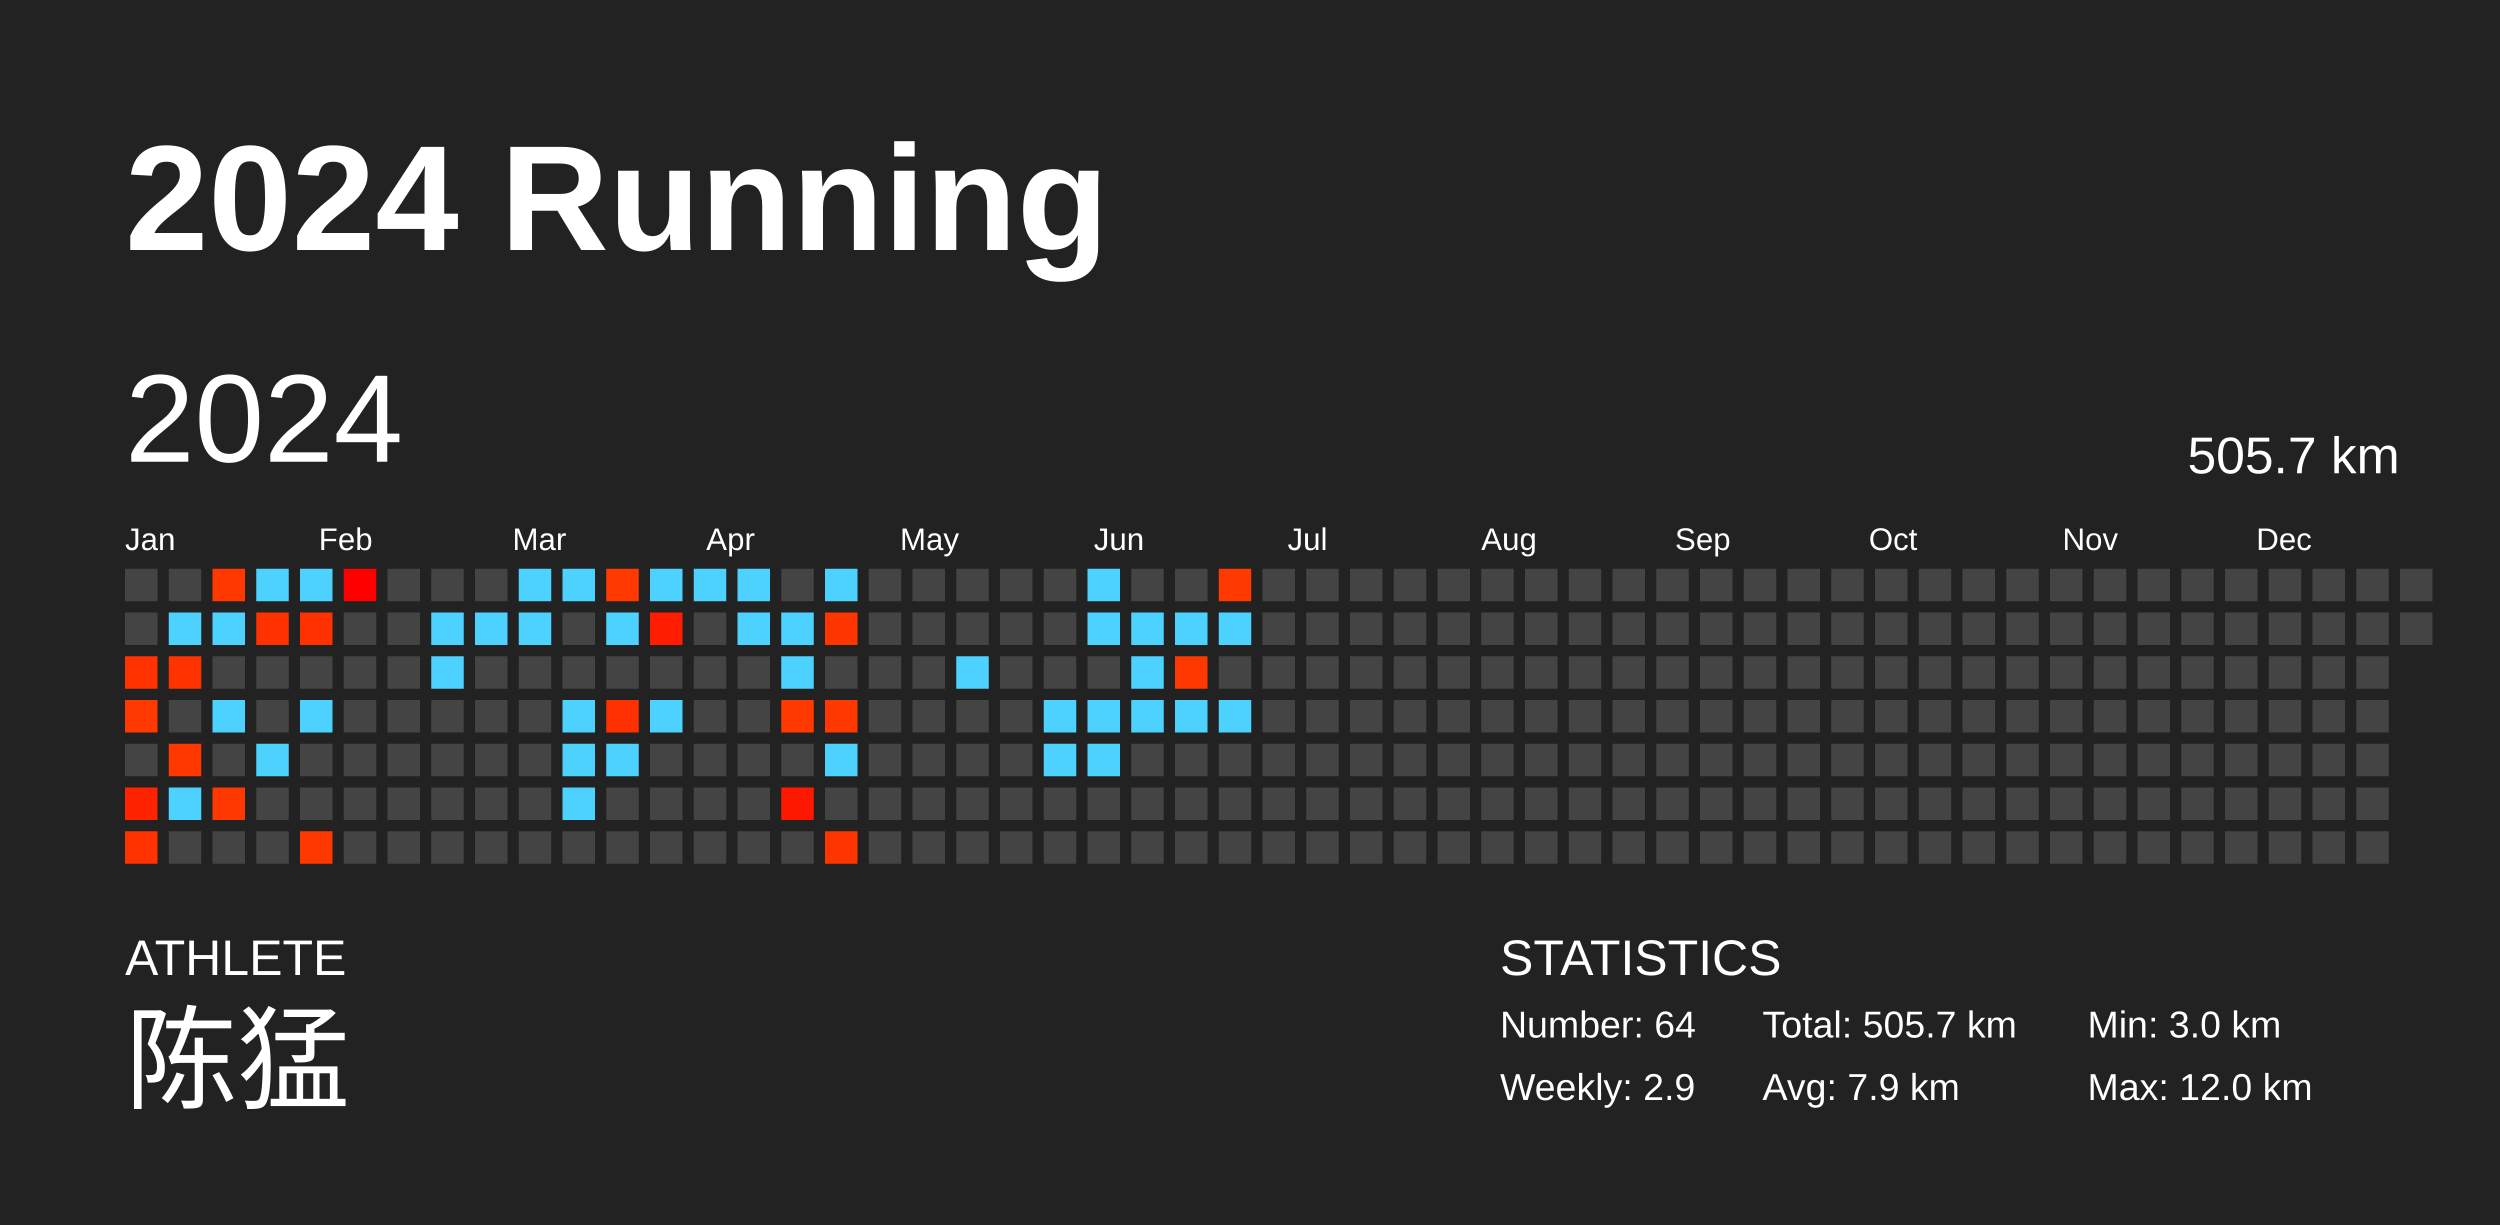
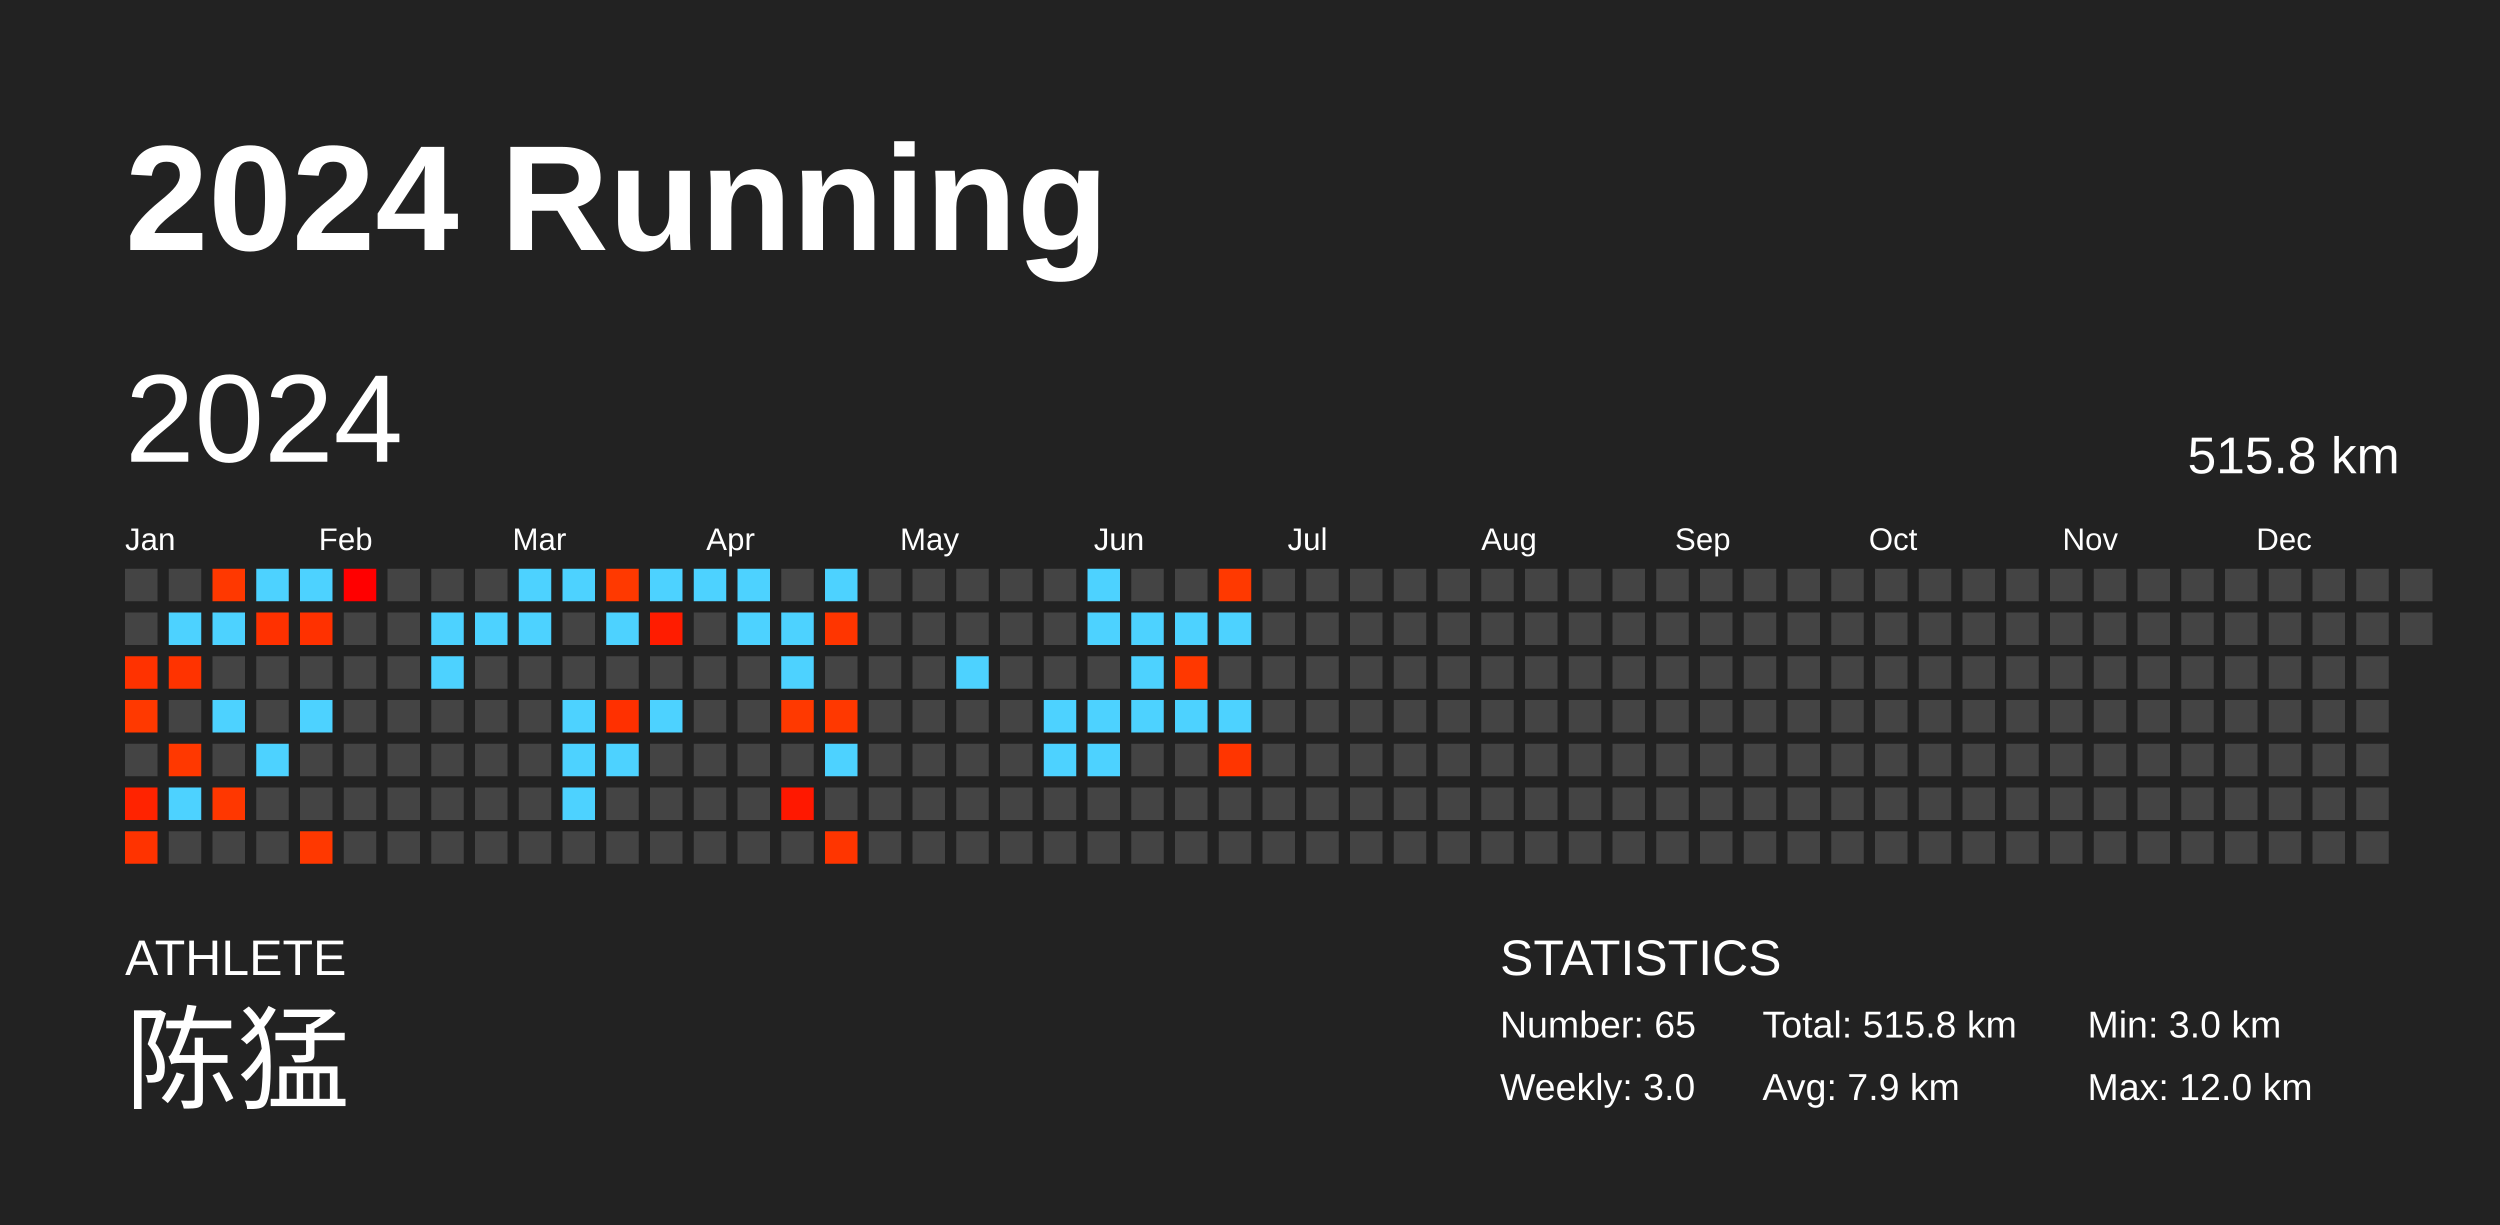
<svg xmlns="http://www.w3.org/2000/svg" baseProfile="full" height="98mm" version="1.1" viewBox="0,0,200,98" width="200mm">
  <defs />
  <rect fill="#222222" height="98" width="200" x="0" y="0" />
  <text fill="#FFFFFF" style="font-size:12px; font-family:Arial; font-weight:bold;" x="10" y="20">2024 Running</text>
  <text fill="#FFFFFF" style="font-size:4px; font-family:Arial" x="10" y="78">ATHLETE</text>
  <text fill="#FFFFFF" style="font-size:9px; font-family:Arial" x="10" y="88">陈猛</text>
  <text fill="#FFFFFF" style="font-size:4px; font-family:Arial" x="120" y="78">STATISTICS</text>
-   <text fill="#FFFFFF" style="font-size:3px; font-family:Arial" x="120" y="83">Number: 64</text>
-   <text fill="#FFFFFF" style="font-size:3px; font-family:Arial" x="120" y="88">Weekly: 2.9</text>
-   <text fill="#FFFFFF" style="font-size:3px; font-family:Arial" x="141" y="83">Total: 505.7 km</text>
+   <text fill="#FFFFFF" style="font-size:3px; font-family:Arial" x="120" y="83">Number: 65</text>
+   <text fill="#FFFFFF" style="font-size:3px; font-family:Arial" x="120" y="88">Weekly: 3.0</text>
+   <text fill="#FFFFFF" style="font-size:3px; font-family:Arial" x="141" y="83">Total: 515.8 km</text>
  <text fill="#FFFFFF" style="font-size:3px; font-family:Arial" x="141" y="88">Avg: 7.9 km</text>
  <text fill="#FFFFFF" style="font-size:3px; font-family:Arial" x="167" y="83">Min: 3.0 km</text>
  <text fill="#FFFFFF" style="font-size:3px; font-family:Arial" x="167" y="88">Max: 12.0 km</text>
  <text dominant-baseline="hanging" fill="#FFFFFF" style="font-size:10.0px; font-family:Arial;" x="10" y="30">2024</text>
-   <text dominant-baseline="hanging" fill="#FFFFFF" style="font-size:4.125px; font-family:Arial;" x="175" y="35">505.7 km</text>
+   <text dominant-baseline="hanging" fill="#FFFFFF" style="font-size:4.125px; font-family:Arial;" x="175" y="35">515.8 km</text>
  <text fill="#FFFFFF" style="font-size:2.5px; font-family:Arial" x="10.0" y="44">Jan</text>
  <text fill="#FFFFFF" style="font-size:2.5px; font-family:Arial" x="25.5" y="44">Feb</text>
  <text fill="#FFFFFF" style="font-size:2.5px; font-family:Arial" x="41.0" y="44">Mar</text>
  <text fill="#FFFFFF" style="font-size:2.5px; font-family:Arial" x="56.5" y="44">Apr</text>
  <text fill="#FFFFFF" style="font-size:2.5px; font-family:Arial" x="72.0" y="44">May</text>
  <text fill="#FFFFFF" style="font-size:2.5px; font-family:Arial" x="87.5" y="44">Jun</text>
  <text fill="#FFFFFF" style="font-size:2.5px; font-family:Arial" x="103.0" y="44">Jul</text>
  <text fill="#FFFFFF" style="font-size:2.5px; font-family:Arial" x="118.5" y="44">Aug</text>
  <text fill="#FFFFFF" style="font-size:2.5px; font-family:Arial" x="134.0" y="44">Sep</text>
  <text fill="#FFFFFF" style="font-size:2.5px; font-family:Arial" x="149.5" y="44">Oct</text>
  <text fill="#FFFFFF" style="font-size:2.5px; font-family:Arial" x="165.0" y="44">Nov</text>
  <text fill="#FFFFFF" style="font-size:2.5px; font-family:Arial" x="180.5" y="44">Dec</text>
  <rect fill="#444444" height="2.6" width="2.6" x="10.0" y="45.5" />
  <rect fill="#444444" height="2.6" width="2.6" x="10.0" y="49.0" />
  <rect fill="#ff3200" height="2.6" width="2.6" x="10.0" y="52.5" />
  <rect fill="#ff3900" height="2.6" width="2.6" x="10.0" y="56.0" />
  <rect fill="#444444" height="2.6" width="2.6" x="10.0" y="59.5" />
  <rect fill="#ff2300" height="2.6" width="2.6" x="10.0" y="63.0" />
  <rect fill="#ff3300" height="2.6" width="2.6" x="10.0" y="66.5" />
  <rect fill="#444444" height="2.6" width="2.6" x="13.5" y="45.5" />
  <rect fill="#4dd2ff" height="2.6" width="2.6" x="13.5" y="49.0" />
  <rect fill="#ff3300" height="2.6" width="2.6" x="13.5" y="52.5" />
  <rect fill="#444444" height="2.6" width="2.6" x="13.5" y="56.0" />
  <rect fill="#ff3800" height="2.6" width="2.6" x="13.5" y="59.5" />
  <rect fill="#4dd2ff" height="2.6" width="2.6" x="13.5" y="63.0" />
  <rect fill="#444444" height="2.6" width="2.6" x="13.5" y="66.5" />
  <rect fill="#ff3800" height="2.6" width="2.6" x="17.0" y="45.5" />
  <rect fill="#4dd2ff" height="2.6" width="2.6" x="17.0" y="49.0" />
  <rect fill="#444444" height="2.6" width="2.6" x="17.0" y="52.5" />
  <rect fill="#4dd2ff" height="2.6" width="2.6" x="17.0" y="56.0" />
  <rect fill="#444444" height="2.6" width="2.6" x="17.0" y="59.5" />
  <rect fill="#ff3700" height="2.6" width="2.6" x="17.0" y="63.0" />
  <rect fill="#444444" height="2.6" width="2.6" x="17.0" y="66.5" />
  <rect fill="#4dd2ff" height="2.6" width="2.6" x="20.5" y="45.5" />
  <rect fill="#ff3100" height="2.6" width="2.6" x="20.5" y="49.0" />
  <rect fill="#444444" height="2.6" width="2.6" x="20.5" y="52.5" />
  <rect fill="#444444" height="2.6" width="2.6" x="20.5" y="56.0" />
  <rect fill="#4dd2ff" height="2.6" width="2.6" x="20.5" y="59.5" />
  <rect fill="#444444" height="2.6" width="2.6" x="20.5" y="63.0" />
  <rect fill="#444444" height="2.6" width="2.6" x="20.5" y="66.5" />
  <rect fill="#4dd2ff" height="2.6" width="2.6" x="24.0" y="45.5" />
  <rect fill="#ff3100" height="2.6" width="2.6" x="24.0" y="49.0" />
  <rect fill="#444444" height="2.6" width="2.6" x="24.0" y="52.5" />
  <rect fill="#4dd2ff" height="2.6" width="2.6" x="24.0" y="56.0" />
  <rect fill="#444444" height="2.6" width="2.6" x="24.0" y="59.5" />
  <rect fill="#444444" height="2.6" width="2.6" x="24.0" y="63.0" />
  <rect fill="#ff3800" height="2.6" width="2.6" x="24.0" y="66.5" />
  <rect fill="#ff0000" height="2.6" width="2.6" x="27.5" y="45.5" />
  <rect fill="#444444" height="2.6" width="2.6" x="27.5" y="49.0" />
  <rect fill="#444444" height="2.6" width="2.6" x="27.5" y="52.5" />
  <rect fill="#444444" height="2.6" width="2.6" x="27.5" y="56.0" />
  <rect fill="#444444" height="2.6" width="2.6" x="27.5" y="59.5" />
  <rect fill="#444444" height="2.6" width="2.6" x="27.5" y="63.0" />
  <rect fill="#444444" height="2.6" width="2.6" x="27.5" y="66.5" />
  <rect fill="#444444" height="2.6" width="2.6" x="31.0" y="45.5" />
  <rect fill="#444444" height="2.6" width="2.6" x="31.0" y="49.0" />
  <rect fill="#444444" height="2.6" width="2.6" x="31.0" y="52.5" />
  <rect fill="#444444" height="2.6" width="2.6" x="31.0" y="56.0" />
  <rect fill="#444444" height="2.6" width="2.6" x="31.0" y="59.5" />
  <rect fill="#444444" height="2.6" width="2.6" x="31.0" y="63.0" />
  <rect fill="#444444" height="2.6" width="2.6" x="31.0" y="66.5" />
  <rect fill="#444444" height="2.6" width="2.6" x="34.5" y="45.5" />
  <rect fill="#4dd2ff" height="2.6" width="2.6" x="34.5" y="49.0" />
  <rect fill="#4dd2ff" height="2.6" width="2.6" x="34.5" y="52.5" />
  <rect fill="#444444" height="2.6" width="2.6" x="34.5" y="56.0" />
  <rect fill="#444444" height="2.6" width="2.6" x="34.5" y="59.5" />
  <rect fill="#444444" height="2.6" width="2.6" x="34.5" y="63.0" />
  <rect fill="#444444" height="2.6" width="2.6" x="34.5" y="66.5" />
  <rect fill="#444444" height="2.6" width="2.6" x="38.0" y="45.5" />
  <rect fill="#4dd2ff" height="2.6" width="2.6" x="38.0" y="49.0" />
  <rect fill="#444444" height="2.6" width="2.6" x="38.0" y="52.5" />
  <rect fill="#444444" height="2.6" width="2.6" x="38.0" y="56.0" />
  <rect fill="#444444" height="2.6" width="2.6" x="38.0" y="59.5" />
  <rect fill="#444444" height="2.6" width="2.6" x="38.0" y="63.0" />
  <rect fill="#444444" height="2.6" width="2.6" x="38.0" y="66.5" />
  <rect fill="#4dd2ff" height="2.6" width="2.6" x="41.5" y="45.5" />
  <rect fill="#4dd2ff" height="2.6" width="2.6" x="41.5" y="49.0" />
  <rect fill="#444444" height="2.6" width="2.6" x="41.5" y="52.5" />
  <rect fill="#444444" height="2.6" width="2.6" x="41.5" y="56.0" />
  <rect fill="#444444" height="2.6" width="2.6" x="41.5" y="59.5" />
  <rect fill="#444444" height="2.6" width="2.6" x="41.5" y="63.0" />
  <rect fill="#444444" height="2.6" width="2.6" x="41.5" y="66.5" />
  <rect fill="#4dd2ff" height="2.6" width="2.6" x="45.0" y="45.5" />
  <rect fill="#444444" height="2.6" width="2.6" x="45.0" y="49.0" />
  <rect fill="#444444" height="2.6" width="2.6" x="45.0" y="52.5" />
  <rect fill="#4dd2ff" height="2.6" width="2.6" x="45.0" y="56.0" />
  <rect fill="#4dd2ff" height="2.6" width="2.6" x="45.0" y="59.5" />
  <rect fill="#4dd2ff" height="2.6" width="2.6" x="45.0" y="63.0" />
  <rect fill="#444444" height="2.6" width="2.6" x="45.0" y="66.5" />
  <rect fill="#ff3900" height="2.6" width="2.6" x="48.5" y="45.5" />
  <rect fill="#4dd2ff" height="2.6" width="2.6" x="48.5" y="49.0" />
  <rect fill="#444444" height="2.6" width="2.6" x="48.5" y="52.5" />
  <rect fill="#ff3000" height="2.6" width="2.6" x="48.5" y="56.0" />
  <rect fill="#4dd2ff" height="2.6" width="2.6" x="48.5" y="59.5" />
  <rect fill="#444444" height="2.6" width="2.6" x="48.5" y="63.0" />
  <rect fill="#444444" height="2.6" width="2.6" x="48.5" y="66.5" />
  <rect fill="#4dd2ff" height="2.6" width="2.6" x="52.0" y="45.5" />
  <rect fill="#ff1c00" height="2.6" width="2.6" x="52.0" y="49.0" />
  <rect fill="#444444" height="2.6" width="2.6" x="52.0" y="52.5" />
  <rect fill="#4dd2ff" height="2.6" width="2.6" x="52.0" y="56.0" />
  <rect fill="#444444" height="2.6" width="2.6" x="52.0" y="59.5" />
  <rect fill="#444444" height="2.6" width="2.6" x="52.0" y="63.0" />
  <rect fill="#444444" height="2.6" width="2.6" x="52.0" y="66.5" />
  <rect fill="#4dd2ff" height="2.6" width="2.6" x="55.5" y="45.5" />
  <rect fill="#444444" height="2.6" width="2.6" x="55.5" y="49.0" />
  <rect fill="#444444" height="2.6" width="2.6" x="55.5" y="52.5" />
  <rect fill="#444444" height="2.6" width="2.6" x="55.5" y="56.0" />
  <rect fill="#444444" height="2.6" width="2.6" x="55.5" y="59.5" />
  <rect fill="#444444" height="2.6" width="2.6" x="55.5" y="63.0" />
  <rect fill="#444444" height="2.6" width="2.6" x="55.5" y="66.5" />
  <rect fill="#4dd2ff" height="2.6" width="2.6" x="59.0" y="45.5" />
  <rect fill="#4dd2ff" height="2.6" width="2.6" x="59.0" y="49.0" />
  <rect fill="#444444" height="2.6" width="2.6" x="59.0" y="52.5" />
  <rect fill="#444444" height="2.6" width="2.6" x="59.0" y="56.0" />
  <rect fill="#444444" height="2.6" width="2.6" x="59.0" y="59.5" />
  <rect fill="#444444" height="2.6" width="2.6" x="59.0" y="63.0" />
  <rect fill="#444444" height="2.6" width="2.6" x="59.0" y="66.5" />
  <rect fill="#444444" height="2.6" width="2.6" x="62.5" y="45.5" />
  <rect fill="#4dd2ff" height="2.6" width="2.6" x="62.5" y="49.0" />
  <rect fill="#4dd2ff" height="2.6" width="2.6" x="62.5" y="52.5" />
  <rect fill="#ff3900" height="2.6" width="2.6" x="62.5" y="56.0" />
  <rect fill="#444444" height="2.6" width="2.6" x="62.5" y="59.5" />
  <rect fill="#ff1800" height="2.6" width="2.6" x="62.5" y="63.0" />
  <rect fill="#444444" height="2.6" width="2.6" x="62.5" y="66.5" />
  <rect fill="#4dd2ff" height="2.6" width="2.6" x="66.0" y="45.5" />
  <rect fill="#ff3500" height="2.6" width="2.6" x="66.0" y="49.0" />
  <rect fill="#444444" height="2.6" width="2.6" x="66.0" y="52.5" />
  <rect fill="#ff3800" height="2.6" width="2.6" x="66.0" y="56.0" />
  <rect fill="#4dd2ff" height="2.6" width="2.6" x="66.0" y="59.5" />
  <rect fill="#444444" height="2.6" width="2.6" x="66.0" y="63.0" />
  <rect fill="#ff3500" height="2.6" width="2.6" x="66.0" y="66.5" />
  <rect fill="#444444" height="2.6" width="2.6" x="69.5" y="45.5" />
  <rect fill="#444444" height="2.6" width="2.6" x="69.5" y="49.0" />
  <rect fill="#444444" height="2.6" width="2.6" x="69.5" y="52.5" />
  <rect fill="#444444" height="2.6" width="2.6" x="69.5" y="56.0" />
  <rect fill="#444444" height="2.6" width="2.6" x="69.5" y="59.5" />
  <rect fill="#444444" height="2.6" width="2.6" x="69.5" y="63.0" />
  <rect fill="#444444" height="2.6" width="2.6" x="69.5" y="66.5" />
  <rect fill="#444444" height="2.6" width="2.6" x="73.0" y="45.5" />
  <rect fill="#444444" height="2.6" width="2.6" x="73.0" y="49.0" />
  <rect fill="#444444" height="2.6" width="2.6" x="73.0" y="52.5" />
  <rect fill="#444444" height="2.6" width="2.6" x="73.0" y="56.0" />
  <rect fill="#444444" height="2.6" width="2.6" x="73.0" y="59.5" />
  <rect fill="#444444" height="2.6" width="2.6" x="73.0" y="63.0" />
  <rect fill="#444444" height="2.6" width="2.6" x="73.0" y="66.5" />
  <rect fill="#444444" height="2.6" width="2.6" x="76.5" y="45.5" />
  <rect fill="#444444" height="2.6" width="2.6" x="76.5" y="49.0" />
  <rect fill="#4dd2ff" height="2.6" width="2.6" x="76.5" y="52.5" />
  <rect fill="#444444" height="2.6" width="2.6" x="76.5" y="56.0" />
  <rect fill="#444444" height="2.6" width="2.6" x="76.5" y="59.5" />
  <rect fill="#444444" height="2.6" width="2.6" x="76.5" y="63.0" />
  <rect fill="#444444" height="2.6" width="2.6" x="76.5" y="66.5" />
  <rect fill="#444444" height="2.6" width="2.6" x="80.0" y="45.5" />
  <rect fill="#444444" height="2.6" width="2.6" x="80.0" y="49.0" />
  <rect fill="#444444" height="2.6" width="2.6" x="80.0" y="52.5" />
  <rect fill="#444444" height="2.6" width="2.6" x="80.0" y="56.0" />
  <rect fill="#444444" height="2.6" width="2.6" x="80.0" y="59.5" />
  <rect fill="#444444" height="2.6" width="2.6" x="80.0" y="63.0" />
  <rect fill="#444444" height="2.6" width="2.6" x="80.0" y="66.5" />
  <rect fill="#444444" height="2.6" width="2.6" x="83.5" y="45.5" />
  <rect fill="#444444" height="2.6" width="2.6" x="83.5" y="49.0" />
  <rect fill="#444444" height="2.6" width="2.6" x="83.5" y="52.5" />
  <rect fill="#4dd2ff" height="2.6" width="2.6" x="83.5" y="56.0" />
  <rect fill="#4dd2ff" height="2.6" width="2.6" x="83.5" y="59.5" />
  <rect fill="#444444" height="2.6" width="2.6" x="83.5" y="63.0" />
  <rect fill="#444444" height="2.6" width="2.6" x="83.5" y="66.5" />
  <rect fill="#4dd2ff" height="2.6" width="2.6" x="87.0" y="45.5" />
  <rect fill="#4dd2ff" height="2.6" width="2.6" x="87.0" y="49.0" />
  <rect fill="#444444" height="2.6" width="2.6" x="87.0" y="52.5" />
  <rect fill="#4dd2ff" height="2.6" width="2.6" x="87.0" y="56.0" />
  <rect fill="#4dd2ff" height="2.6" width="2.6" x="87.0" y="59.5" />
  <rect fill="#444444" height="2.6" width="2.6" x="87.0" y="63.0" />
  <rect fill="#444444" height="2.6" width="2.6" x="87.0" y="66.5" />
  <rect fill="#444444" height="2.6" width="2.6" x="90.5" y="45.5" />
  <rect fill="#4dd2ff" height="2.6" width="2.6" x="90.5" y="49.0" />
  <rect fill="#4dd2ff" height="2.6" width="2.6" x="90.5" y="52.5" />
  <rect fill="#4dd2ff" height="2.6" width="2.6" x="90.5" y="56.0" />
  <rect fill="#444444" height="2.6" width="2.6" x="90.5" y="59.5" />
  <rect fill="#444444" height="2.6" width="2.6" x="90.5" y="63.0" />
  <rect fill="#444444" height="2.6" width="2.6" x="90.5" y="66.5" />
  <rect fill="#444444" height="2.6" width="2.6" x="94.0" y="45.5" />
  <rect fill="#4dd2ff" height="2.6" width="2.6" x="94.0" y="49.0" />
  <rect fill="#ff3800" height="2.6" width="2.6" x="94.0" y="52.5" />
  <rect fill="#4dd2ff" height="2.6" width="2.6" x="94.0" y="56.0" />
  <rect fill="#444444" height="2.6" width="2.6" x="94.0" y="59.5" />
  <rect fill="#444444" height="2.6" width="2.6" x="94.0" y="63.0" />
  <rect fill="#444444" height="2.6" width="2.6" x="94.0" y="66.5" />
  <rect fill="#ff3900" height="2.6" width="2.6" x="97.5" y="45.5" />
  <rect fill="#4dd2ff" height="2.6" width="2.6" x="97.5" y="49.0" />
  <rect fill="#444444" height="2.6" width="2.6" x="97.5" y="52.5" />
  <rect fill="#4dd2ff" height="2.6" width="2.6" x="97.5" y="56.0" />
-   <rect fill="#444444" height="2.6" width="2.6" x="97.5" y="59.5" />
+   <rect fill="#ff3500" height="2.6" width="2.6" x="97.5" y="59.5" />
  <rect fill="#444444" height="2.6" width="2.6" x="97.5" y="63.0" />
  <rect fill="#444444" height="2.6" width="2.6" x="97.5" y="66.5" />
  <rect fill="#444444" height="2.6" width="2.6" x="101.0" y="45.5" />
  <rect fill="#444444" height="2.6" width="2.6" x="101.0" y="49.0" />
  <rect fill="#444444" height="2.6" width="2.6" x="101.0" y="52.5" />
  <rect fill="#444444" height="2.6" width="2.6" x="101.0" y="56.0" />
  <rect fill="#444444" height="2.6" width="2.6" x="101.0" y="59.5" />
  <rect fill="#444444" height="2.6" width="2.6" x="101.0" y="63.0" />
  <rect fill="#444444" height="2.6" width="2.6" x="101.0" y="66.5" />
  <rect fill="#444444" height="2.6" width="2.6" x="104.5" y="45.5" />
  <rect fill="#444444" height="2.6" width="2.6" x="104.5" y="49.0" />
  <rect fill="#444444" height="2.6" width="2.6" x="104.5" y="52.5" />
  <rect fill="#444444" height="2.6" width="2.6" x="104.5" y="56.0" />
  <rect fill="#444444" height="2.6" width="2.6" x="104.5" y="59.5" />
  <rect fill="#444444" height="2.6" width="2.6" x="104.5" y="63.0" />
  <rect fill="#444444" height="2.6" width="2.6" x="104.5" y="66.5" />
  <rect fill="#444444" height="2.6" width="2.6" x="108.0" y="45.5" />
  <rect fill="#444444" height="2.6" width="2.6" x="108.0" y="49.0" />
  <rect fill="#444444" height="2.6" width="2.6" x="108.0" y="52.5" />
  <rect fill="#444444" height="2.6" width="2.6" x="108.0" y="56.0" />
  <rect fill="#444444" height="2.6" width="2.6" x="108.0" y="59.5" />
  <rect fill="#444444" height="2.6" width="2.6" x="108.0" y="63.0" />
  <rect fill="#444444" height="2.6" width="2.6" x="108.0" y="66.5" />
  <rect fill="#444444" height="2.6" width="2.6" x="111.5" y="45.5" />
  <rect fill="#444444" height="2.6" width="2.6" x="111.5" y="49.0" />
  <rect fill="#444444" height="2.6" width="2.6" x="111.5" y="52.5" />
  <rect fill="#444444" height="2.6" width="2.6" x="111.5" y="56.0" />
  <rect fill="#444444" height="2.6" width="2.6" x="111.5" y="59.5" />
  <rect fill="#444444" height="2.6" width="2.6" x="111.5" y="63.0" />
  <rect fill="#444444" height="2.6" width="2.6" x="111.5" y="66.5" />
  <rect fill="#444444" height="2.6" width="2.6" x="115.0" y="45.5" />
  <rect fill="#444444" height="2.6" width="2.6" x="115.0" y="49.0" />
  <rect fill="#444444" height="2.6" width="2.6" x="115.0" y="52.5" />
  <rect fill="#444444" height="2.6" width="2.6" x="115.0" y="56.0" />
  <rect fill="#444444" height="2.6" width="2.6" x="115.0" y="59.5" />
  <rect fill="#444444" height="2.6" width="2.6" x="115.0" y="63.0" />
  <rect fill="#444444" height="2.6" width="2.6" x="115.0" y="66.5" />
  <rect fill="#444444" height="2.6" width="2.6" x="118.5" y="45.5" />
  <rect fill="#444444" height="2.6" width="2.6" x="118.5" y="49.0" />
  <rect fill="#444444" height="2.6" width="2.6" x="118.5" y="52.5" />
  <rect fill="#444444" height="2.6" width="2.6" x="118.5" y="56.0" />
  <rect fill="#444444" height="2.6" width="2.6" x="118.5" y="59.5" />
  <rect fill="#444444" height="2.6" width="2.6" x="118.5" y="63.0" />
  <rect fill="#444444" height="2.6" width="2.6" x="118.5" y="66.5" />
  <rect fill="#444444" height="2.6" width="2.6" x="122.0" y="45.5" />
  <rect fill="#444444" height="2.6" width="2.6" x="122.0" y="49.0" />
  <rect fill="#444444" height="2.6" width="2.6" x="122.0" y="52.5" />
  <rect fill="#444444" height="2.6" width="2.6" x="122.0" y="56.0" />
  <rect fill="#444444" height="2.6" width="2.6" x="122.0" y="59.5" />
  <rect fill="#444444" height="2.6" width="2.6" x="122.0" y="63.0" />
  <rect fill="#444444" height="2.6" width="2.6" x="122.0" y="66.5" />
  <rect fill="#444444" height="2.6" width="2.6" x="125.5" y="45.5" />
  <rect fill="#444444" height="2.6" width="2.6" x="125.5" y="49.0" />
  <rect fill="#444444" height="2.6" width="2.6" x="125.5" y="52.5" />
  <rect fill="#444444" height="2.6" width="2.6" x="125.5" y="56.0" />
  <rect fill="#444444" height="2.6" width="2.6" x="125.5" y="59.5" />
  <rect fill="#444444" height="2.6" width="2.6" x="125.5" y="63.0" />
  <rect fill="#444444" height="2.6" width="2.6" x="125.5" y="66.5" />
  <rect fill="#444444" height="2.6" width="2.6" x="129.0" y="45.5" />
  <rect fill="#444444" height="2.6" width="2.6" x="129.0" y="49.0" />
  <rect fill="#444444" height="2.6" width="2.6" x="129.0" y="52.5" />
  <rect fill="#444444" height="2.6" width="2.6" x="129.0" y="56.0" />
  <rect fill="#444444" height="2.6" width="2.6" x="129.0" y="59.5" />
  <rect fill="#444444" height="2.6" width="2.6" x="129.0" y="63.0" />
  <rect fill="#444444" height="2.6" width="2.6" x="129.0" y="66.5" />
  <rect fill="#444444" height="2.6" width="2.6" x="132.5" y="45.5" />
  <rect fill="#444444" height="2.6" width="2.6" x="132.5" y="49.0" />
  <rect fill="#444444" height="2.6" width="2.6" x="132.5" y="52.5" />
  <rect fill="#444444" height="2.6" width="2.6" x="132.5" y="56.0" />
  <rect fill="#444444" height="2.6" width="2.6" x="132.5" y="59.5" />
  <rect fill="#444444" height="2.6" width="2.6" x="132.5" y="63.0" />
  <rect fill="#444444" height="2.6" width="2.6" x="132.5" y="66.5" />
  <rect fill="#444444" height="2.6" width="2.6" x="136.0" y="45.5" />
  <rect fill="#444444" height="2.6" width="2.6" x="136.0" y="49.0" />
  <rect fill="#444444" height="2.6" width="2.6" x="136.0" y="52.5" />
  <rect fill="#444444" height="2.6" width="2.6" x="136.0" y="56.0" />
  <rect fill="#444444" height="2.6" width="2.6" x="136.0" y="59.5" />
  <rect fill="#444444" height="2.6" width="2.6" x="136.0" y="63.0" />
  <rect fill="#444444" height="2.6" width="2.6" x="136.0" y="66.5" />
  <rect fill="#444444" height="2.6" width="2.6" x="139.5" y="45.5" />
  <rect fill="#444444" height="2.6" width="2.6" x="139.5" y="49.0" />
  <rect fill="#444444" height="2.6" width="2.6" x="139.5" y="52.5" />
  <rect fill="#444444" height="2.6" width="2.6" x="139.5" y="56.0" />
  <rect fill="#444444" height="2.6" width="2.6" x="139.5" y="59.5" />
  <rect fill="#444444" height="2.6" width="2.6" x="139.5" y="63.0" />
  <rect fill="#444444" height="2.6" width="2.6" x="139.5" y="66.5" />
  <rect fill="#444444" height="2.6" width="2.6" x="143.0" y="45.5" />
  <rect fill="#444444" height="2.6" width="2.6" x="143.0" y="49.0" />
  <rect fill="#444444" height="2.6" width="2.6" x="143.0" y="52.5" />
  <rect fill="#444444" height="2.6" width="2.6" x="143.0" y="56.0" />
  <rect fill="#444444" height="2.6" width="2.6" x="143.0" y="59.5" />
  <rect fill="#444444" height="2.6" width="2.6" x="143.0" y="63.0" />
  <rect fill="#444444" height="2.6" width="2.6" x="143.0" y="66.5" />
  <rect fill="#444444" height="2.6" width="2.6" x="146.5" y="45.5" />
  <rect fill="#444444" height="2.6" width="2.6" x="146.5" y="49.0" />
  <rect fill="#444444" height="2.6" width="2.6" x="146.5" y="52.5" />
  <rect fill="#444444" height="2.6" width="2.6" x="146.5" y="56.0" />
  <rect fill="#444444" height="2.6" width="2.6" x="146.5" y="59.5" />
  <rect fill="#444444" height="2.6" width="2.6" x="146.5" y="63.0" />
  <rect fill="#444444" height="2.6" width="2.6" x="146.5" y="66.5" />
  <rect fill="#444444" height="2.6" width="2.6" x="150.0" y="45.5" />
  <rect fill="#444444" height="2.6" width="2.6" x="150.0" y="49.0" />
  <rect fill="#444444" height="2.6" width="2.6" x="150.0" y="52.5" />
  <rect fill="#444444" height="2.6" width="2.6" x="150.0" y="56.0" />
  <rect fill="#444444" height="2.6" width="2.6" x="150.0" y="59.5" />
  <rect fill="#444444" height="2.6" width="2.6" x="150.0" y="63.0" />
  <rect fill="#444444" height="2.6" width="2.6" x="150.0" y="66.5" />
  <rect fill="#444444" height="2.6" width="2.6" x="153.5" y="45.5" />
  <rect fill="#444444" height="2.6" width="2.6" x="153.5" y="49.0" />
  <rect fill="#444444" height="2.6" width="2.6" x="153.5" y="52.5" />
  <rect fill="#444444" height="2.6" width="2.6" x="153.5" y="56.0" />
  <rect fill="#444444" height="2.6" width="2.6" x="153.5" y="59.5" />
  <rect fill="#444444" height="2.6" width="2.6" x="153.5" y="63.0" />
  <rect fill="#444444" height="2.6" width="2.6" x="153.5" y="66.5" />
  <rect fill="#444444" height="2.6" width="2.6" x="157.0" y="45.5" />
  <rect fill="#444444" height="2.6" width="2.6" x="157.0" y="49.0" />
  <rect fill="#444444" height="2.6" width="2.6" x="157.0" y="52.5" />
  <rect fill="#444444" height="2.6" width="2.6" x="157.0" y="56.0" />
  <rect fill="#444444" height="2.6" width="2.6" x="157.0" y="59.5" />
  <rect fill="#444444" height="2.6" width="2.6" x="157.0" y="63.0" />
  <rect fill="#444444" height="2.6" width="2.6" x="157.0" y="66.5" />
  <rect fill="#444444" height="2.6" width="2.6" x="160.5" y="45.5" />
  <rect fill="#444444" height="2.6" width="2.6" x="160.5" y="49.0" />
  <rect fill="#444444" height="2.6" width="2.6" x="160.5" y="52.5" />
  <rect fill="#444444" height="2.6" width="2.6" x="160.5" y="56.0" />
  <rect fill="#444444" height="2.6" width="2.6" x="160.5" y="59.5" />
  <rect fill="#444444" height="2.6" width="2.6" x="160.5" y="63.0" />
  <rect fill="#444444" height="2.6" width="2.6" x="160.5" y="66.5" />
  <rect fill="#444444" height="2.6" width="2.6" x="164.0" y="45.5" />
  <rect fill="#444444" height="2.6" width="2.6" x="164.0" y="49.0" />
  <rect fill="#444444" height="2.6" width="2.6" x="164.0" y="52.5" />
  <rect fill="#444444" height="2.6" width="2.6" x="164.0" y="56.0" />
  <rect fill="#444444" height="2.6" width="2.6" x="164.0" y="59.5" />
  <rect fill="#444444" height="2.6" width="2.6" x="164.0" y="63.0" />
  <rect fill="#444444" height="2.6" width="2.6" x="164.0" y="66.5" />
  <rect fill="#444444" height="2.6" width="2.6" x="167.5" y="45.5" />
  <rect fill="#444444" height="2.6" width="2.6" x="167.5" y="49.0" />
  <rect fill="#444444" height="2.6" width="2.6" x="167.5" y="52.5" />
  <rect fill="#444444" height="2.6" width="2.6" x="167.5" y="56.0" />
  <rect fill="#444444" height="2.6" width="2.6" x="167.5" y="59.5" />
  <rect fill="#444444" height="2.6" width="2.6" x="167.5" y="63.0" />
  <rect fill="#444444" height="2.6" width="2.6" x="167.5" y="66.5" />
  <rect fill="#444444" height="2.6" width="2.6" x="171.0" y="45.5" />
  <rect fill="#444444" height="2.6" width="2.6" x="171.0" y="49.0" />
  <rect fill="#444444" height="2.6" width="2.6" x="171.0" y="52.5" />
  <rect fill="#444444" height="2.6" width="2.6" x="171.0" y="56.0" />
  <rect fill="#444444" height="2.6" width="2.6" x="171.0" y="59.5" />
  <rect fill="#444444" height="2.6" width="2.6" x="171.0" y="63.0" />
  <rect fill="#444444" height="2.6" width="2.6" x="171.0" y="66.5" />
  <rect fill="#444444" height="2.6" width="2.6" x="174.5" y="45.5" />
  <rect fill="#444444" height="2.6" width="2.6" x="174.5" y="49.0" />
  <rect fill="#444444" height="2.6" width="2.6" x="174.5" y="52.5" />
  <rect fill="#444444" height="2.6" width="2.6" x="174.5" y="56.0" />
  <rect fill="#444444" height="2.6" width="2.6" x="174.5" y="59.5" />
  <rect fill="#444444" height="2.6" width="2.6" x="174.5" y="63.0" />
  <rect fill="#444444" height="2.6" width="2.6" x="174.5" y="66.5" />
  <rect fill="#444444" height="2.6" width="2.6" x="178.0" y="45.5" />
  <rect fill="#444444" height="2.6" width="2.6" x="178.0" y="49.0" />
  <rect fill="#444444" height="2.6" width="2.6" x="178.0" y="52.5" />
  <rect fill="#444444" height="2.6" width="2.6" x="178.0" y="56.0" />
  <rect fill="#444444" height="2.6" width="2.6" x="178.0" y="59.5" />
  <rect fill="#444444" height="2.6" width="2.6" x="178.0" y="63.0" />
  <rect fill="#444444" height="2.6" width="2.6" x="178.0" y="66.5" />
  <rect fill="#444444" height="2.6" width="2.6" x="181.5" y="45.5" />
  <rect fill="#444444" height="2.6" width="2.6" x="181.5" y="49.0" />
  <rect fill="#444444" height="2.6" width="2.6" x="181.5" y="52.5" />
  <rect fill="#444444" height="2.6" width="2.6" x="181.5" y="56.0" />
  <rect fill="#444444" height="2.6" width="2.6" x="181.5" y="59.5" />
  <rect fill="#444444" height="2.6" width="2.6" x="181.5" y="63.0" />
  <rect fill="#444444" height="2.6" width="2.6" x="181.5" y="66.5" />
  <rect fill="#444444" height="2.6" width="2.6" x="185.0" y="45.5" />
  <rect fill="#444444" height="2.6" width="2.6" x="185.0" y="49.0" />
  <rect fill="#444444" height="2.6" width="2.6" x="185.0" y="52.5" />
  <rect fill="#444444" height="2.6" width="2.6" x="185.0" y="56.0" />
  <rect fill="#444444" height="2.6" width="2.6" x="185.0" y="59.5" />
  <rect fill="#444444" height="2.6" width="2.6" x="185.0" y="63.0" />
  <rect fill="#444444" height="2.6" width="2.6" x="185.0" y="66.5" />
  <rect fill="#444444" height="2.6" width="2.6" x="188.5" y="45.5" />
  <rect fill="#444444" height="2.6" width="2.6" x="188.5" y="49.0" />
  <rect fill="#444444" height="2.6" width="2.6" x="188.5" y="52.5" />
  <rect fill="#444444" height="2.6" width="2.6" x="188.5" y="56.0" />
  <rect fill="#444444" height="2.6" width="2.6" x="188.5" y="59.5" />
  <rect fill="#444444" height="2.6" width="2.6" x="188.5" y="63.0" />
  <rect fill="#444444" height="2.6" width="2.6" x="188.5" y="66.5" />
  <rect fill="#444444" height="2.6" width="2.6" x="192.0" y="45.5" />
  <rect fill="#444444" height="2.6" width="2.6" x="192.0" y="49.0" />
</svg>
